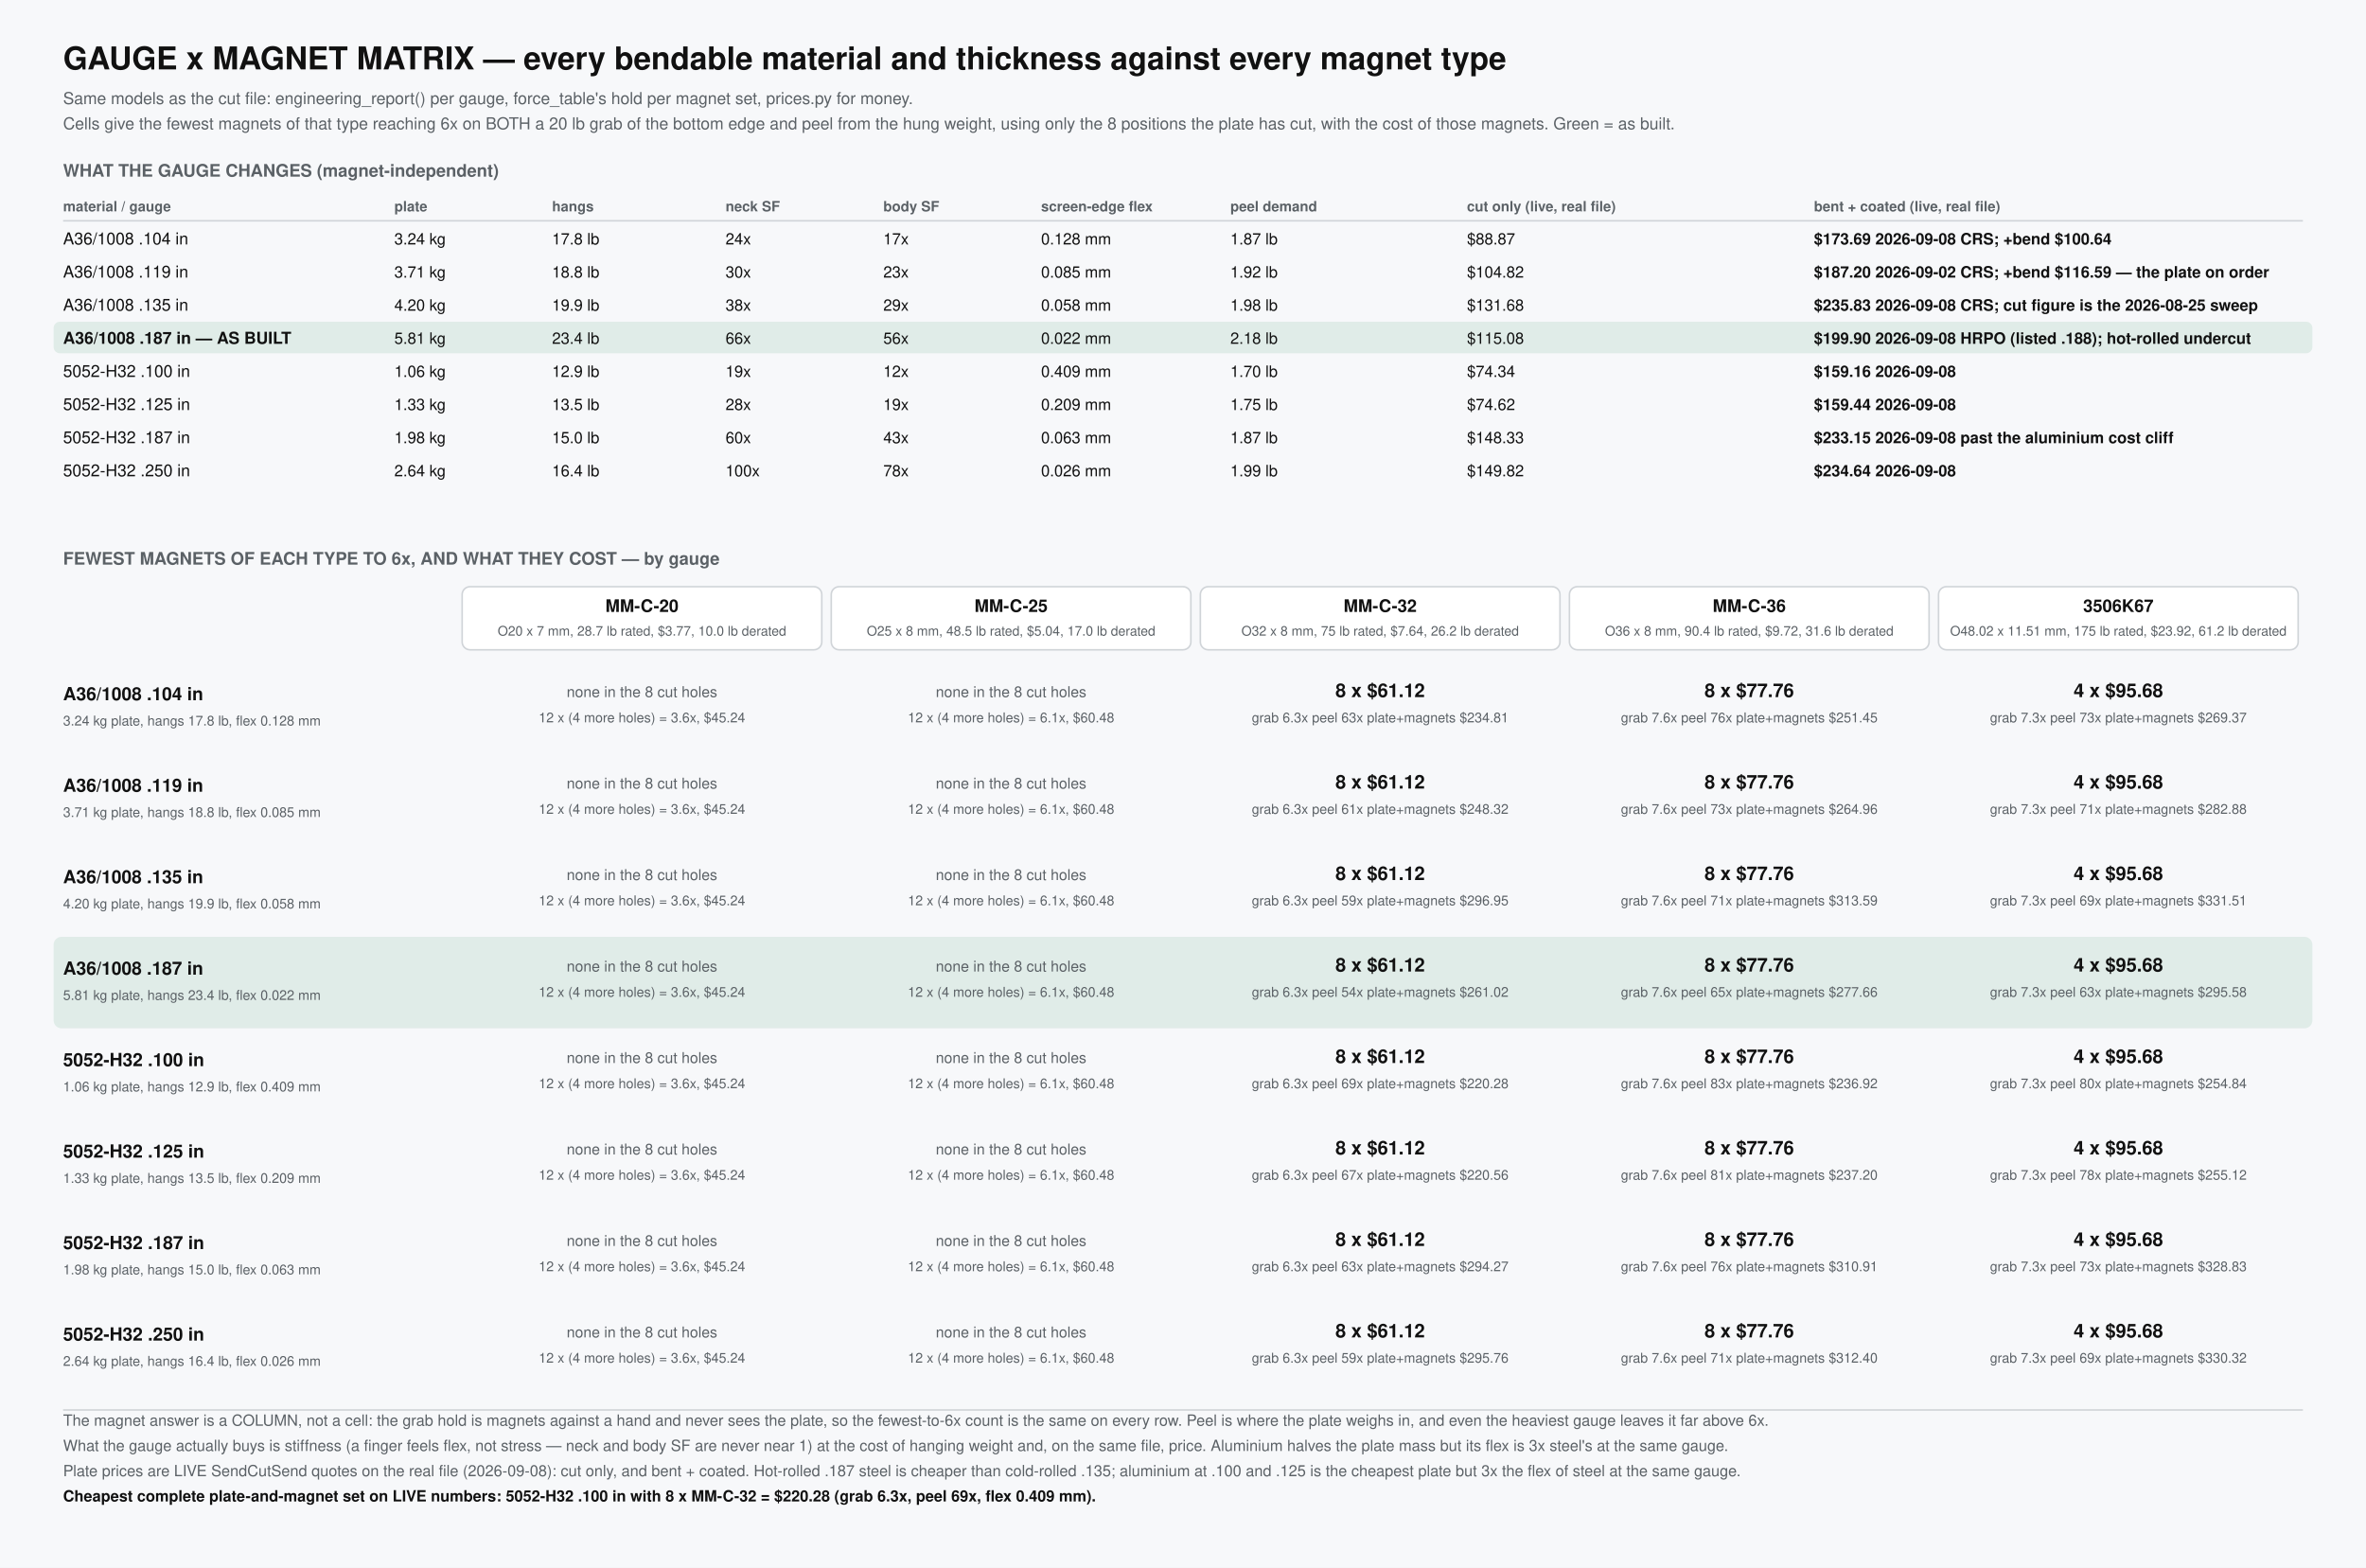
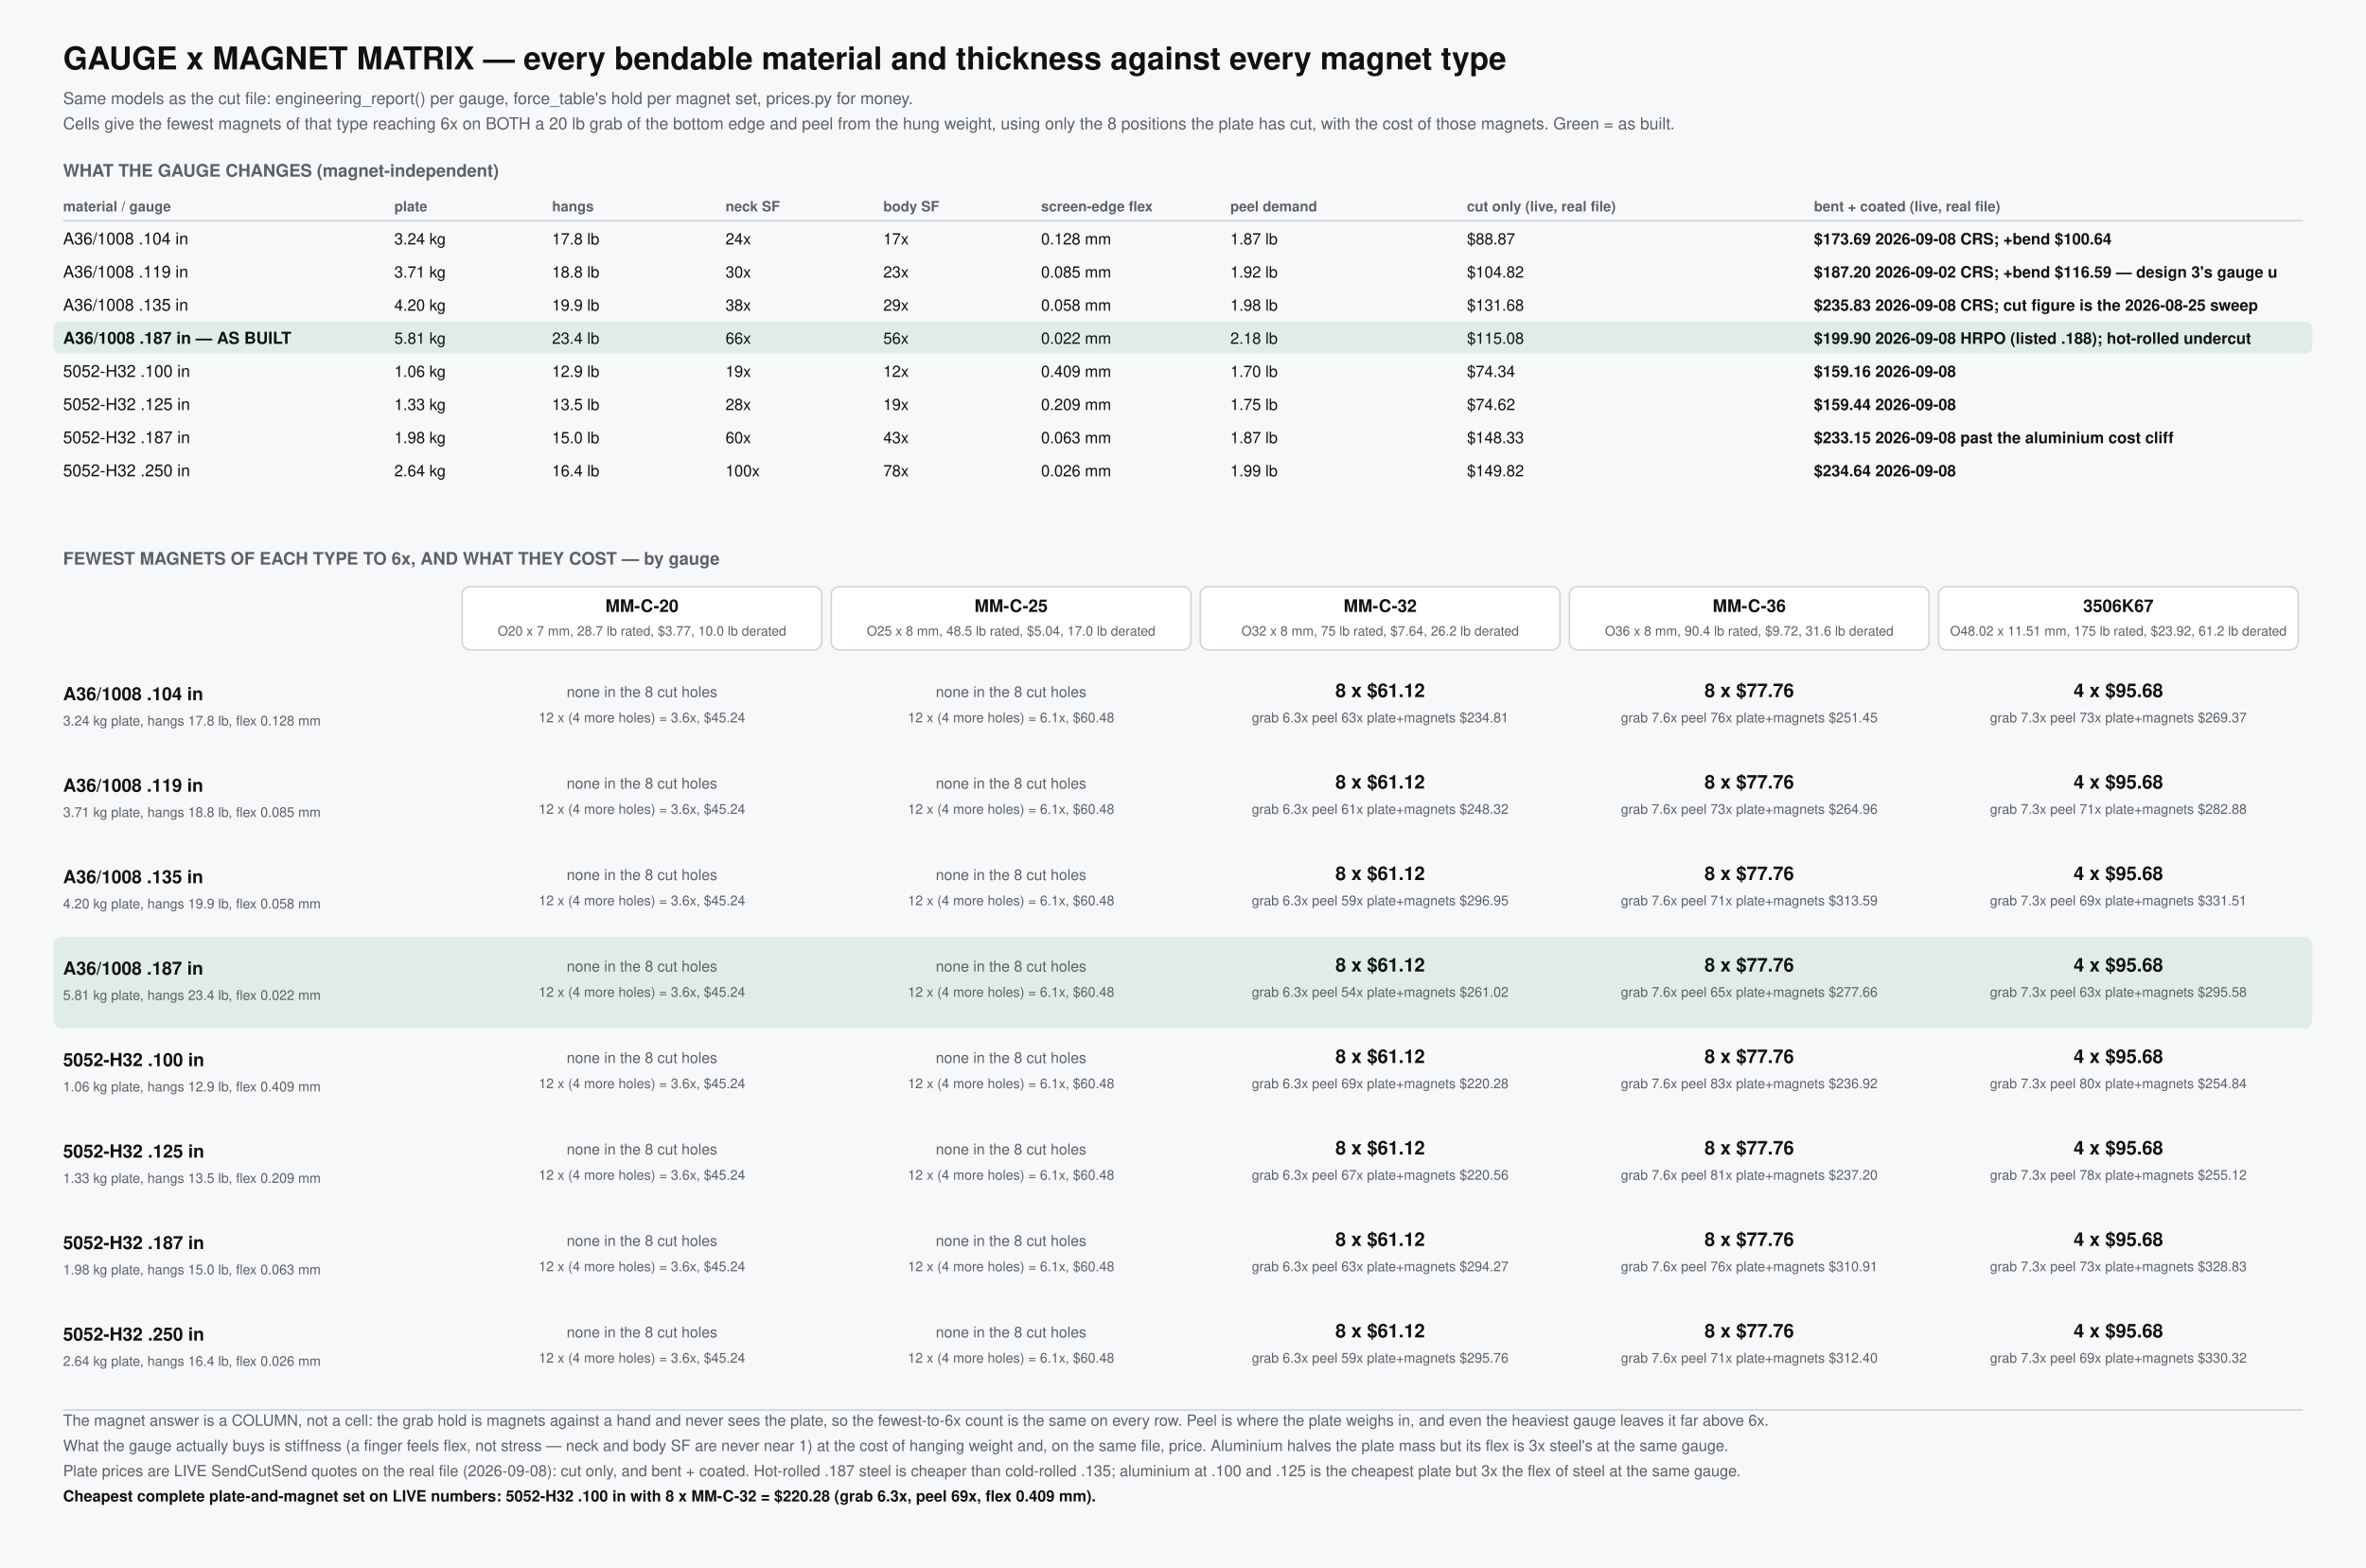
<svg xmlns="http://www.w3.org/2000/svg" width="1500" height="994" viewBox="0 0 1500 994">
  <rect width="1500" height="994" fill="#f7f8fa" />
  <text x="40.0" y="44.0" font-family="Helvetica, Arial, sans-serif" font-size="20" text-anchor="start" fill="#111" font-weight="bold">GAUGE x MAGNET MATRIX — every bendable material and thickness against every magnet type</text>
  <text x="40.0" y="66.0" font-family="Helvetica, Arial, sans-serif" font-size="10.5" text-anchor="start" fill="#5b6166" font-weight="normal">Same models as the cut file: engineering_report() per gauge, force_table's hold per magnet set, prices.py for money.</text>
  <text x="40.0" y="82.0" font-family="Helvetica, Arial, sans-serif" font-size="10.5" text-anchor="start" fill="#5b6166" font-weight="normal">Cells give the fewest magnets of that type reaching 6x on BOTH a 20 lb grab of the bottom edge and peel from the hung weight, using only the 8 positions the plate has cut, with the cost of those magnets. Green = as built.</text>
  <text x="40.0" y="112.0" font-family="Helvetica, Arial, sans-serif" font-size="11" text-anchor="start" fill="#5b6166" font-weight="bold">WHAT THE GAUGE CHANGES (magnet-independent)</text>
  <text x="40.0" y="134.0" font-family="Helvetica, Arial, sans-serif" font-size="9" text-anchor="start" fill="#5b6166" font-weight="bold">material / gauge</text>
  <text x="250.0" y="134.0" font-family="Helvetica, Arial, sans-serif" font-size="9" text-anchor="start" fill="#5b6166" font-weight="bold">plate</text>
  <text x="350.0" y="134.0" font-family="Helvetica, Arial, sans-serif" font-size="9" text-anchor="start" fill="#5b6166" font-weight="bold">hangs</text>
  <text x="460.0" y="134.0" font-family="Helvetica, Arial, sans-serif" font-size="9" text-anchor="start" fill="#5b6166" font-weight="bold">neck SF</text>
  <text x="560.0" y="134.0" font-family="Helvetica, Arial, sans-serif" font-size="9" text-anchor="start" fill="#5b6166" font-weight="bold">body SF</text>
  <text x="660.0" y="134.0" font-family="Helvetica, Arial, sans-serif" font-size="9" text-anchor="start" fill="#5b6166" font-weight="bold">screen-edge flex</text>
  <text x="780.0" y="134.0" font-family="Helvetica, Arial, sans-serif" font-size="9" text-anchor="start" fill="#5b6166" font-weight="bold">peel demand</text>
  <text x="930.0" y="134.0" font-family="Helvetica, Arial, sans-serif" font-size="9" text-anchor="start" fill="#5b6166" font-weight="bold">cut only (live, real file)</text>
  <text x="1150.0" y="134.0" font-family="Helvetica, Arial, sans-serif" font-size="9" text-anchor="start" fill="#5b6166" font-weight="bold">bent + coated (live, real file)</text>
  <line x1="40" y1="140" x2="1460" y2="140" stroke="#d0d4d8" />
  <text x="40.0" y="155.0" font-family="Helvetica, Arial, sans-serif" font-size="10.5" text-anchor="start" fill="#111" font-weight="normal">A36/1008 .104 in</text>
  <text x="250.0" y="155.0" font-family="Helvetica, Arial, sans-serif" font-size="10" text-anchor="start" fill="#111" font-weight="normal">3.24 kg</text>
  <text x="350.0" y="155.0" font-family="Helvetica, Arial, sans-serif" font-size="10" text-anchor="start" fill="#111" font-weight="normal">17.8 lb</text>
  <text x="460.0" y="155.0" font-family="Helvetica, Arial, sans-serif" font-size="10" text-anchor="start" fill="#111" font-weight="normal">24x</text>
  <text x="560.0" y="155.0" font-family="Helvetica, Arial, sans-serif" font-size="10" text-anchor="start" fill="#111" font-weight="normal">17x</text>
  <text x="660.0" y="155.0" font-family="Helvetica, Arial, sans-serif" font-size="10" text-anchor="start" fill="#111" font-weight="normal">0.128 mm</text>
  <text x="780.0" y="155.0" font-family="Helvetica, Arial, sans-serif" font-size="10" text-anchor="start" fill="#111" font-weight="normal">1.87 lb</text>
  <text x="930.0" y="155.0" font-family="Helvetica, Arial, sans-serif" font-size="10" text-anchor="start" fill="#111" font-weight="normal">$88.87</text>
  <text x="1150.0" y="155.0" font-family="Helvetica, Arial, sans-serif" font-size="10" text-anchor="start" fill="#111" font-weight="bold">$173.69  2026-09-08  CRS; +bend $100.64</text>
  <text x="40.0" y="176.0" font-family="Helvetica, Arial, sans-serif" font-size="10.5" text-anchor="start" fill="#111" font-weight="normal">A36/1008 .119 in</text>
  <text x="250.0" y="176.0" font-family="Helvetica, Arial, sans-serif" font-size="10" text-anchor="start" fill="#111" font-weight="normal">3.71 kg</text>
  <text x="350.0" y="176.0" font-family="Helvetica, Arial, sans-serif" font-size="10" text-anchor="start" fill="#111" font-weight="normal">18.8 lb</text>
  <text x="460.0" y="176.0" font-family="Helvetica, Arial, sans-serif" font-size="10" text-anchor="start" fill="#111" font-weight="normal">30x</text>
  <text x="560.0" y="176.0" font-family="Helvetica, Arial, sans-serif" font-size="10" text-anchor="start" fill="#111" font-weight="normal">23x</text>
  <text x="660.0" y="176.0" font-family="Helvetica, Arial, sans-serif" font-size="10" text-anchor="start" fill="#111" font-weight="normal">0.085 mm</text>
  <text x="780.0" y="176.0" font-family="Helvetica, Arial, sans-serif" font-size="10" text-anchor="start" fill="#111" font-weight="normal">1.92 lb</text>
  <text x="930.0" y="176.0" font-family="Helvetica, Arial, sans-serif" font-size="10" text-anchor="start" fill="#111" font-weight="normal">$104.82</text>
-   <text x="1150.0" y="176.0" font-family="Helvetica, Arial, sans-serif" font-size="10" text-anchor="start" fill="#111" font-weight="bold">$187.20  2026-09-02  CRS; +bend $116.59 — the plate on order</text>
+   <text x="1150.0" y="176.0" font-family="Helvetica, Arial, sans-serif" font-size="10" text-anchor="start" fill="#111" font-weight="bold">$187.20  2026-09-02  CRS; +bend $116.59 — design 3's gauge u</text>
  <text x="40.0" y="197.0" font-family="Helvetica, Arial, sans-serif" font-size="10.5" text-anchor="start" fill="#111" font-weight="normal">A36/1008 .135 in</text>
  <text x="250.0" y="197.0" font-family="Helvetica, Arial, sans-serif" font-size="10" text-anchor="start" fill="#111" font-weight="normal">4.20 kg</text>
  <text x="350.0" y="197.0" font-family="Helvetica, Arial, sans-serif" font-size="10" text-anchor="start" fill="#111" font-weight="normal">19.9 lb</text>
  <text x="460.0" y="197.0" font-family="Helvetica, Arial, sans-serif" font-size="10" text-anchor="start" fill="#111" font-weight="normal">38x</text>
  <text x="560.0" y="197.0" font-family="Helvetica, Arial, sans-serif" font-size="10" text-anchor="start" fill="#111" font-weight="normal">29x</text>
  <text x="660.0" y="197.0" font-family="Helvetica, Arial, sans-serif" font-size="10" text-anchor="start" fill="#111" font-weight="normal">0.058 mm</text>
  <text x="780.0" y="197.0" font-family="Helvetica, Arial, sans-serif" font-size="10" text-anchor="start" fill="#111" font-weight="normal">1.98 lb</text>
  <text x="930.0" y="197.0" font-family="Helvetica, Arial, sans-serif" font-size="10" text-anchor="start" fill="#111" font-weight="normal">$131.68</text>
  <text x="1150.0" y="197.0" font-family="Helvetica, Arial, sans-serif" font-size="10" text-anchor="start" fill="#111" font-weight="bold">$235.83  2026-09-08  CRS; cut figure is the 2026-08-25 sweep</text>
  <rect x="34" y="204" width="1432" height="20" rx="4" fill="#0b7a4b" fill-opacity="0.1" />
  <text x="40.0" y="218.0" font-family="Helvetica, Arial, sans-serif" font-size="10.5" text-anchor="start" fill="#111" font-weight="bold">A36/1008 .187 in — AS BUILT</text>
  <text x="250.0" y="218.0" font-family="Helvetica, Arial, sans-serif" font-size="10" text-anchor="start" fill="#111" font-weight="normal">5.81 kg</text>
  <text x="350.0" y="218.0" font-family="Helvetica, Arial, sans-serif" font-size="10" text-anchor="start" fill="#111" font-weight="normal">23.4 lb</text>
  <text x="460.0" y="218.0" font-family="Helvetica, Arial, sans-serif" font-size="10" text-anchor="start" fill="#111" font-weight="normal">66x</text>
  <text x="560.0" y="218.0" font-family="Helvetica, Arial, sans-serif" font-size="10" text-anchor="start" fill="#111" font-weight="normal">56x</text>
  <text x="660.0" y="218.0" font-family="Helvetica, Arial, sans-serif" font-size="10" text-anchor="start" fill="#111" font-weight="normal">0.022 mm</text>
  <text x="780.0" y="218.0" font-family="Helvetica, Arial, sans-serif" font-size="10" text-anchor="start" fill="#111" font-weight="normal">2.18 lb</text>
  <text x="930.0" y="218.0" font-family="Helvetica, Arial, sans-serif" font-size="10" text-anchor="start" fill="#111" font-weight="normal">$115.08</text>
  <text x="1150.0" y="218.0" font-family="Helvetica, Arial, sans-serif" font-size="10" text-anchor="start" fill="#111" font-weight="bold">$199.90  2026-09-08  HRPO (listed .188); hot-rolled undercut</text>
  <text x="40.0" y="239.0" font-family="Helvetica, Arial, sans-serif" font-size="10.5" text-anchor="start" fill="#111" font-weight="normal">5052-H32 .100 in</text>
  <text x="250.0" y="239.0" font-family="Helvetica, Arial, sans-serif" font-size="10" text-anchor="start" fill="#111" font-weight="normal">1.06 kg</text>
  <text x="350.0" y="239.0" font-family="Helvetica, Arial, sans-serif" font-size="10" text-anchor="start" fill="#111" font-weight="normal">12.9 lb</text>
  <text x="460.0" y="239.0" font-family="Helvetica, Arial, sans-serif" font-size="10" text-anchor="start" fill="#111" font-weight="normal">19x</text>
  <text x="560.0" y="239.0" font-family="Helvetica, Arial, sans-serif" font-size="10" text-anchor="start" fill="#111" font-weight="normal">12x</text>
  <text x="660.0" y="239.0" font-family="Helvetica, Arial, sans-serif" font-size="10" text-anchor="start" fill="#111" font-weight="normal">0.409 mm</text>
  <text x="780.0" y="239.0" font-family="Helvetica, Arial, sans-serif" font-size="10" text-anchor="start" fill="#111" font-weight="normal">1.70 lb</text>
  <text x="930.0" y="239.0" font-family="Helvetica, Arial, sans-serif" font-size="10" text-anchor="start" fill="#111" font-weight="normal">$74.34</text>
  <text x="1150.0" y="239.0" font-family="Helvetica, Arial, sans-serif" font-size="10" text-anchor="start" fill="#111" font-weight="bold">$159.16  2026-09-08  </text>
  <text x="40.0" y="260.0" font-family="Helvetica, Arial, sans-serif" font-size="10.5" text-anchor="start" fill="#111" font-weight="normal">5052-H32 .125 in</text>
  <text x="250.0" y="260.0" font-family="Helvetica, Arial, sans-serif" font-size="10" text-anchor="start" fill="#111" font-weight="normal">1.33 kg</text>
  <text x="350.0" y="260.0" font-family="Helvetica, Arial, sans-serif" font-size="10" text-anchor="start" fill="#111" font-weight="normal">13.5 lb</text>
  <text x="460.0" y="260.0" font-family="Helvetica, Arial, sans-serif" font-size="10" text-anchor="start" fill="#111" font-weight="normal">28x</text>
  <text x="560.0" y="260.0" font-family="Helvetica, Arial, sans-serif" font-size="10" text-anchor="start" fill="#111" font-weight="normal">19x</text>
  <text x="660.0" y="260.0" font-family="Helvetica, Arial, sans-serif" font-size="10" text-anchor="start" fill="#111" font-weight="normal">0.209 mm</text>
  <text x="780.0" y="260.0" font-family="Helvetica, Arial, sans-serif" font-size="10" text-anchor="start" fill="#111" font-weight="normal">1.75 lb</text>
  <text x="930.0" y="260.0" font-family="Helvetica, Arial, sans-serif" font-size="10" text-anchor="start" fill="#111" font-weight="normal">$74.62</text>
  <text x="1150.0" y="260.0" font-family="Helvetica, Arial, sans-serif" font-size="10" text-anchor="start" fill="#111" font-weight="bold">$159.44  2026-09-08  </text>
  <text x="40.0" y="281.0" font-family="Helvetica, Arial, sans-serif" font-size="10.5" text-anchor="start" fill="#111" font-weight="normal">5052-H32 .187 in</text>
  <text x="250.0" y="281.0" font-family="Helvetica, Arial, sans-serif" font-size="10" text-anchor="start" fill="#111" font-weight="normal">1.98 kg</text>
  <text x="350.0" y="281.0" font-family="Helvetica, Arial, sans-serif" font-size="10" text-anchor="start" fill="#111" font-weight="normal">15.0 lb</text>
  <text x="460.0" y="281.0" font-family="Helvetica, Arial, sans-serif" font-size="10" text-anchor="start" fill="#111" font-weight="normal">60x</text>
  <text x="560.0" y="281.0" font-family="Helvetica, Arial, sans-serif" font-size="10" text-anchor="start" fill="#111" font-weight="normal">43x</text>
  <text x="660.0" y="281.0" font-family="Helvetica, Arial, sans-serif" font-size="10" text-anchor="start" fill="#111" font-weight="normal">0.063 mm</text>
  <text x="780.0" y="281.0" font-family="Helvetica, Arial, sans-serif" font-size="10" text-anchor="start" fill="#111" font-weight="normal">1.87 lb</text>
  <text x="930.0" y="281.0" font-family="Helvetica, Arial, sans-serif" font-size="10" text-anchor="start" fill="#111" font-weight="normal">$148.33</text>
  <text x="1150.0" y="281.0" font-family="Helvetica, Arial, sans-serif" font-size="10" text-anchor="start" fill="#111" font-weight="bold">$233.15  2026-09-08  past the aluminium cost cliff</text>
  <text x="40.0" y="302.0" font-family="Helvetica, Arial, sans-serif" font-size="10.5" text-anchor="start" fill="#111" font-weight="normal">5052-H32 .250 in</text>
  <text x="250.0" y="302.0" font-family="Helvetica, Arial, sans-serif" font-size="10" text-anchor="start" fill="#111" font-weight="normal">2.64 kg</text>
  <text x="350.0" y="302.0" font-family="Helvetica, Arial, sans-serif" font-size="10" text-anchor="start" fill="#111" font-weight="normal">16.4 lb</text>
  <text x="460.0" y="302.0" font-family="Helvetica, Arial, sans-serif" font-size="10" text-anchor="start" fill="#111" font-weight="normal">100x</text>
  <text x="560.0" y="302.0" font-family="Helvetica, Arial, sans-serif" font-size="10" text-anchor="start" fill="#111" font-weight="normal">78x</text>
  <text x="660.0" y="302.0" font-family="Helvetica, Arial, sans-serif" font-size="10" text-anchor="start" fill="#111" font-weight="normal">0.026 mm</text>
  <text x="780.0" y="302.0" font-family="Helvetica, Arial, sans-serif" font-size="10" text-anchor="start" fill="#111" font-weight="normal">1.99 lb</text>
  <text x="930.0" y="302.0" font-family="Helvetica, Arial, sans-serif" font-size="10" text-anchor="start" fill="#111" font-weight="normal">$149.82</text>
  <text x="1150.0" y="302.0" font-family="Helvetica, Arial, sans-serif" font-size="10" text-anchor="start" fill="#111" font-weight="bold">$234.64  2026-09-08  </text>
  <text x="40.0" y="358.0" font-family="Helvetica, Arial, sans-serif" font-size="11" text-anchor="start" fill="#5b6166" font-weight="bold">FEWEST MAGNETS OF EACH TYPE TO 6x, AND WHAT THEY COST — by gauge</text>
  <rect x="293.0" y="372" width="228.0" height="40" rx="5" fill="#fff" stroke="#d0d4d8" />
  <text x="407.0" y="388.0" font-family="Helvetica, Arial, sans-serif" font-size="11" text-anchor="middle" fill="#111" font-weight="bold">MM-C-20</text>
  <text x="407.0" y="403.0" font-family="Helvetica, Arial, sans-serif" font-size="8.4" text-anchor="middle" fill="#5b6166" font-weight="normal">O20 x 7 mm, 28.7 lb rated, $3.77, 10.0 lb derated</text>
  <rect x="527.0" y="372" width="228.0" height="40" rx="5" fill="#fff" stroke="#d0d4d8" />
  <text x="641.0" y="388.0" font-family="Helvetica, Arial, sans-serif" font-size="11" text-anchor="middle" fill="#111" font-weight="bold">MM-C-25</text>
  <text x="641.0" y="403.0" font-family="Helvetica, Arial, sans-serif" font-size="8.4" text-anchor="middle" fill="#5b6166" font-weight="normal">O25 x 8 mm, 48.5 lb rated, $5.04, 17.0 lb derated</text>
  <rect x="761.0" y="372" width="228.0" height="40" rx="5" fill="#fff" stroke="#d0d4d8" />
  <text x="875.0" y="388.0" font-family="Helvetica, Arial, sans-serif" font-size="11" text-anchor="middle" fill="#111" font-weight="bold">MM-C-32</text>
  <text x="875.0" y="403.0" font-family="Helvetica, Arial, sans-serif" font-size="8.4" text-anchor="middle" fill="#5b6166" font-weight="normal">O32 x 8 mm, 75 lb rated, $7.64, 26.2 lb derated</text>
  <rect x="995.0" y="372" width="228.0" height="40" rx="5" fill="#fff" stroke="#d0d4d8" />
  <text x="1109.0" y="388.0" font-family="Helvetica, Arial, sans-serif" font-size="11" text-anchor="middle" fill="#111" font-weight="bold">MM-C-36</text>
  <text x="1109.0" y="403.0" font-family="Helvetica, Arial, sans-serif" font-size="8.4" text-anchor="middle" fill="#5b6166" font-weight="normal">O36 x 8 mm, 90.4 lb rated, $9.72, 31.6 lb derated</text>
  <rect x="1229.0" y="372" width="228.0" height="40" rx="5" fill="#fff" stroke="#d0d4d8" />
  <text x="1343.0" y="388.0" font-family="Helvetica, Arial, sans-serif" font-size="11" text-anchor="middle" fill="#111" font-weight="bold">3506K67</text>
  <text x="1343.0" y="403.0" font-family="Helvetica, Arial, sans-serif" font-size="8.4" text-anchor="middle" fill="#5b6166" font-weight="normal">O48.02 x 11.51 mm, 175 lb rated, $23.92, 61.2 lb derated</text>
  <text x="40.0" y="444.0" font-family="Helvetica, Arial, sans-serif" font-size="11.5" text-anchor="start" fill="#111" font-weight="bold">A36/1008 .104 in</text>
  <text x="40.0" y="460.0" font-family="Helvetica, Arial, sans-serif" font-size="8.6" text-anchor="start" fill="#5b6166" font-weight="normal">3.24 kg plate, hangs 17.8 lb, flex 0.128 mm</text>
  <text x="407.0" y="442.0" font-family="Helvetica, Arial, sans-serif" font-size="9.5" text-anchor="middle" fill="#5b6166" font-weight="normal">none in the 8 cut holes</text>
  <text x="407.0" y="458.0" font-family="Helvetica, Arial, sans-serif" font-size="8.6" text-anchor="middle" fill="#5b6166" font-weight="normal">12 x (4 more holes) = 3.6x, $45.24</text>
  <text x="641.0" y="442.0" font-family="Helvetica, Arial, sans-serif" font-size="9.5" text-anchor="middle" fill="#5b6166" font-weight="normal">none in the 8 cut holes</text>
  <text x="641.0" y="458.0" font-family="Helvetica, Arial, sans-serif" font-size="8.6" text-anchor="middle" fill="#5b6166" font-weight="normal">12 x (4 more holes) = 6.1x, $60.48</text>
  <text x="875.0" y="442.0" font-family="Helvetica, Arial, sans-serif" font-size="12" text-anchor="middle" fill="#111" font-weight="bold">8 x  $61.12</text>
  <text x="875.0" y="458.0" font-family="Helvetica, Arial, sans-serif" font-size="8.6" text-anchor="middle" fill="#5b6166" font-weight="normal">grab 6.3x  peel 63x  plate+magnets $234.81</text>
  <text x="1109.0" y="442.0" font-family="Helvetica, Arial, sans-serif" font-size="12" text-anchor="middle" fill="#111" font-weight="bold">8 x  $77.76</text>
  <text x="1109.0" y="458.0" font-family="Helvetica, Arial, sans-serif" font-size="8.6" text-anchor="middle" fill="#5b6166" font-weight="normal">grab 7.6x  peel 76x  plate+magnets $251.45</text>
  <text x="1343.0" y="442.0" font-family="Helvetica, Arial, sans-serif" font-size="12" text-anchor="middle" fill="#111" font-weight="bold">4 x  $95.68</text>
  <text x="1343.0" y="458.0" font-family="Helvetica, Arial, sans-serif" font-size="8.6" text-anchor="middle" fill="#5b6166" font-weight="normal">grab 7.3x  peel 73x  plate+magnets $269.37</text>
  <text x="40.0" y="502.0" font-family="Helvetica, Arial, sans-serif" font-size="11.5" text-anchor="start" fill="#111" font-weight="bold">A36/1008 .119 in</text>
  <text x="40.0" y="518.0" font-family="Helvetica, Arial, sans-serif" font-size="8.6" text-anchor="start" fill="#5b6166" font-weight="normal">3.71 kg plate, hangs 18.8 lb, flex 0.085 mm</text>
  <text x="407.0" y="500.0" font-family="Helvetica, Arial, sans-serif" font-size="9.5" text-anchor="middle" fill="#5b6166" font-weight="normal">none in the 8 cut holes</text>
  <text x="407.0" y="516.0" font-family="Helvetica, Arial, sans-serif" font-size="8.6" text-anchor="middle" fill="#5b6166" font-weight="normal">12 x (4 more holes) = 3.6x, $45.24</text>
  <text x="641.0" y="500.0" font-family="Helvetica, Arial, sans-serif" font-size="9.5" text-anchor="middle" fill="#5b6166" font-weight="normal">none in the 8 cut holes</text>
  <text x="641.0" y="516.0" font-family="Helvetica, Arial, sans-serif" font-size="8.6" text-anchor="middle" fill="#5b6166" font-weight="normal">12 x (4 more holes) = 6.1x, $60.48</text>
  <text x="875.0" y="500.0" font-family="Helvetica, Arial, sans-serif" font-size="12" text-anchor="middle" fill="#111" font-weight="bold">8 x  $61.12</text>
  <text x="875.0" y="516.0" font-family="Helvetica, Arial, sans-serif" font-size="8.6" text-anchor="middle" fill="#5b6166" font-weight="normal">grab 6.3x  peel 61x  plate+magnets $248.32</text>
  <text x="1109.0" y="500.0" font-family="Helvetica, Arial, sans-serif" font-size="12" text-anchor="middle" fill="#111" font-weight="bold">8 x  $77.76</text>
  <text x="1109.0" y="516.0" font-family="Helvetica, Arial, sans-serif" font-size="8.6" text-anchor="middle" fill="#5b6166" font-weight="normal">grab 7.6x  peel 73x  plate+magnets $264.96</text>
  <text x="1343.0" y="500.0" font-family="Helvetica, Arial, sans-serif" font-size="12" text-anchor="middle" fill="#111" font-weight="bold">4 x  $95.68</text>
  <text x="1343.0" y="516.0" font-family="Helvetica, Arial, sans-serif" font-size="8.6" text-anchor="middle" fill="#5b6166" font-weight="normal">grab 7.3x  peel 71x  plate+magnets $282.88</text>
  <text x="40.0" y="560.0" font-family="Helvetica, Arial, sans-serif" font-size="11.5" text-anchor="start" fill="#111" font-weight="bold">A36/1008 .135 in</text>
  <text x="40.0" y="576.0" font-family="Helvetica, Arial, sans-serif" font-size="8.6" text-anchor="start" fill="#5b6166" font-weight="normal">4.20 kg plate, hangs 19.9 lb, flex 0.058 mm</text>
  <text x="407.0" y="558.0" font-family="Helvetica, Arial, sans-serif" font-size="9.5" text-anchor="middle" fill="#5b6166" font-weight="normal">none in the 8 cut holes</text>
  <text x="407.0" y="574.0" font-family="Helvetica, Arial, sans-serif" font-size="8.6" text-anchor="middle" fill="#5b6166" font-weight="normal">12 x (4 more holes) = 3.6x, $45.24</text>
  <text x="641.0" y="558.0" font-family="Helvetica, Arial, sans-serif" font-size="9.5" text-anchor="middle" fill="#5b6166" font-weight="normal">none in the 8 cut holes</text>
  <text x="641.0" y="574.0" font-family="Helvetica, Arial, sans-serif" font-size="8.6" text-anchor="middle" fill="#5b6166" font-weight="normal">12 x (4 more holes) = 6.1x, $60.48</text>
  <text x="875.0" y="558.0" font-family="Helvetica, Arial, sans-serif" font-size="12" text-anchor="middle" fill="#111" font-weight="bold">8 x  $61.12</text>
  <text x="875.0" y="574.0" font-family="Helvetica, Arial, sans-serif" font-size="8.6" text-anchor="middle" fill="#5b6166" font-weight="normal">grab 6.3x  peel 59x  plate+magnets $296.95</text>
  <text x="1109.0" y="558.0" font-family="Helvetica, Arial, sans-serif" font-size="12" text-anchor="middle" fill="#111" font-weight="bold">8 x  $77.76</text>
  <text x="1109.0" y="574.0" font-family="Helvetica, Arial, sans-serif" font-size="8.6" text-anchor="middle" fill="#5b6166" font-weight="normal">grab 7.6x  peel 71x  plate+magnets $313.59</text>
  <text x="1343.0" y="558.0" font-family="Helvetica, Arial, sans-serif" font-size="12" text-anchor="middle" fill="#111" font-weight="bold">4 x  $95.68</text>
  <text x="1343.0" y="574.0" font-family="Helvetica, Arial, sans-serif" font-size="8.6" text-anchor="middle" fill="#5b6166" font-weight="normal">grab 7.3x  peel 69x  plate+magnets $331.51</text>
  <rect x="34" y="594" width="1432" height="58" rx="5" fill="#0b7a4b" fill-opacity="0.1" />
  <text x="40.0" y="618.0" font-family="Helvetica, Arial, sans-serif" font-size="11.5" text-anchor="start" fill="#111" font-weight="bold">A36/1008 .187 in</text>
  <text x="40.0" y="634.0" font-family="Helvetica, Arial, sans-serif" font-size="8.6" text-anchor="start" fill="#5b6166" font-weight="normal">5.81 kg plate, hangs 23.4 lb, flex 0.022 mm</text>
  <text x="407.0" y="616.0" font-family="Helvetica, Arial, sans-serif" font-size="9.5" text-anchor="middle" fill="#5b6166" font-weight="normal">none in the 8 cut holes</text>
  <text x="407.0" y="632.0" font-family="Helvetica, Arial, sans-serif" font-size="8.6" text-anchor="middle" fill="#5b6166" font-weight="normal">12 x (4 more holes) = 3.6x, $45.24</text>
  <text x="641.0" y="616.0" font-family="Helvetica, Arial, sans-serif" font-size="9.5" text-anchor="middle" fill="#5b6166" font-weight="normal">none in the 8 cut holes</text>
  <text x="641.0" y="632.0" font-family="Helvetica, Arial, sans-serif" font-size="8.6" text-anchor="middle" fill="#5b6166" font-weight="normal">12 x (4 more holes) = 6.1x, $60.48</text>
  <text x="875.0" y="616.0" font-family="Helvetica, Arial, sans-serif" font-size="12" text-anchor="middle" fill="#111" font-weight="bold">8 x  $61.12</text>
  <text x="875.0" y="632.0" font-family="Helvetica, Arial, sans-serif" font-size="8.6" text-anchor="middle" fill="#5b6166" font-weight="normal">grab 6.3x  peel 54x  plate+magnets $261.02</text>
  <text x="1109.0" y="616.0" font-family="Helvetica, Arial, sans-serif" font-size="12" text-anchor="middle" fill="#111" font-weight="bold">8 x  $77.76</text>
  <text x="1109.0" y="632.0" font-family="Helvetica, Arial, sans-serif" font-size="8.6" text-anchor="middle" fill="#5b6166" font-weight="normal">grab 7.6x  peel 65x  plate+magnets $277.66</text>
  <text x="1343.0" y="616.0" font-family="Helvetica, Arial, sans-serif" font-size="12" text-anchor="middle" fill="#111" font-weight="bold">4 x  $95.68</text>
  <text x="1343.0" y="632.0" font-family="Helvetica, Arial, sans-serif" font-size="8.6" text-anchor="middle" fill="#5b6166" font-weight="normal">grab 7.3x  peel 63x  plate+magnets $295.58</text>
  <text x="40.0" y="676.0" font-family="Helvetica, Arial, sans-serif" font-size="11.5" text-anchor="start" fill="#111" font-weight="bold">5052-H32 .100 in</text>
  <text x="40.0" y="692.0" font-family="Helvetica, Arial, sans-serif" font-size="8.6" text-anchor="start" fill="#5b6166" font-weight="normal">1.06 kg plate, hangs 12.9 lb, flex 0.409 mm</text>
  <text x="407.0" y="674.0" font-family="Helvetica, Arial, sans-serif" font-size="9.5" text-anchor="middle" fill="#5b6166" font-weight="normal">none in the 8 cut holes</text>
  <text x="407.0" y="690.0" font-family="Helvetica, Arial, sans-serif" font-size="8.6" text-anchor="middle" fill="#5b6166" font-weight="normal">12 x (4 more holes) = 3.6x, $45.24</text>
  <text x="641.0" y="674.0" font-family="Helvetica, Arial, sans-serif" font-size="9.5" text-anchor="middle" fill="#5b6166" font-weight="normal">none in the 8 cut holes</text>
  <text x="641.0" y="690.0" font-family="Helvetica, Arial, sans-serif" font-size="8.6" text-anchor="middle" fill="#5b6166" font-weight="normal">12 x (4 more holes) = 6.1x, $60.48</text>
  <text x="875.0" y="674.0" font-family="Helvetica, Arial, sans-serif" font-size="12" text-anchor="middle" fill="#111" font-weight="bold">8 x  $61.12</text>
  <text x="875.0" y="690.0" font-family="Helvetica, Arial, sans-serif" font-size="8.6" text-anchor="middle" fill="#5b6166" font-weight="normal">grab 6.3x  peel 69x  plate+magnets $220.28</text>
  <text x="1109.0" y="674.0" font-family="Helvetica, Arial, sans-serif" font-size="12" text-anchor="middle" fill="#111" font-weight="bold">8 x  $77.76</text>
  <text x="1109.0" y="690.0" font-family="Helvetica, Arial, sans-serif" font-size="8.6" text-anchor="middle" fill="#5b6166" font-weight="normal">grab 7.6x  peel 83x  plate+magnets $236.92</text>
  <text x="1343.0" y="674.0" font-family="Helvetica, Arial, sans-serif" font-size="12" text-anchor="middle" fill="#111" font-weight="bold">4 x  $95.68</text>
  <text x="1343.0" y="690.0" font-family="Helvetica, Arial, sans-serif" font-size="8.6" text-anchor="middle" fill="#5b6166" font-weight="normal">grab 7.3x  peel 80x  plate+magnets $254.84</text>
  <text x="40.0" y="734.0" font-family="Helvetica, Arial, sans-serif" font-size="11.5" text-anchor="start" fill="#111" font-weight="bold">5052-H32 .125 in</text>
  <text x="40.0" y="750.0" font-family="Helvetica, Arial, sans-serif" font-size="8.6" text-anchor="start" fill="#5b6166" font-weight="normal">1.33 kg plate, hangs 13.5 lb, flex 0.209 mm</text>
  <text x="407.0" y="732.0" font-family="Helvetica, Arial, sans-serif" font-size="9.5" text-anchor="middle" fill="#5b6166" font-weight="normal">none in the 8 cut holes</text>
  <text x="407.0" y="748.0" font-family="Helvetica, Arial, sans-serif" font-size="8.6" text-anchor="middle" fill="#5b6166" font-weight="normal">12 x (4 more holes) = 3.6x, $45.24</text>
  <text x="641.0" y="732.0" font-family="Helvetica, Arial, sans-serif" font-size="9.5" text-anchor="middle" fill="#5b6166" font-weight="normal">none in the 8 cut holes</text>
  <text x="641.0" y="748.0" font-family="Helvetica, Arial, sans-serif" font-size="8.6" text-anchor="middle" fill="#5b6166" font-weight="normal">12 x (4 more holes) = 6.1x, $60.48</text>
  <text x="875.0" y="732.0" font-family="Helvetica, Arial, sans-serif" font-size="12" text-anchor="middle" fill="#111" font-weight="bold">8 x  $61.12</text>
  <text x="875.0" y="748.0" font-family="Helvetica, Arial, sans-serif" font-size="8.6" text-anchor="middle" fill="#5b6166" font-weight="normal">grab 6.3x  peel 67x  plate+magnets $220.56</text>
  <text x="1109.0" y="732.0" font-family="Helvetica, Arial, sans-serif" font-size="12" text-anchor="middle" fill="#111" font-weight="bold">8 x  $77.76</text>
  <text x="1109.0" y="748.0" font-family="Helvetica, Arial, sans-serif" font-size="8.6" text-anchor="middle" fill="#5b6166" font-weight="normal">grab 7.6x  peel 81x  plate+magnets $237.20</text>
  <text x="1343.0" y="732.0" font-family="Helvetica, Arial, sans-serif" font-size="12" text-anchor="middle" fill="#111" font-weight="bold">4 x  $95.68</text>
  <text x="1343.0" y="748.0" font-family="Helvetica, Arial, sans-serif" font-size="8.6" text-anchor="middle" fill="#5b6166" font-weight="normal">grab 7.3x  peel 78x  plate+magnets $255.12</text>
  <text x="40.0" y="792.0" font-family="Helvetica, Arial, sans-serif" font-size="11.5" text-anchor="start" fill="#111" font-weight="bold">5052-H32 .187 in</text>
  <text x="40.0" y="808.0" font-family="Helvetica, Arial, sans-serif" font-size="8.6" text-anchor="start" fill="#5b6166" font-weight="normal">1.98 kg plate, hangs 15.0 lb, flex 0.063 mm</text>
  <text x="407.0" y="790.0" font-family="Helvetica, Arial, sans-serif" font-size="9.5" text-anchor="middle" fill="#5b6166" font-weight="normal">none in the 8 cut holes</text>
  <text x="407.0" y="806.0" font-family="Helvetica, Arial, sans-serif" font-size="8.6" text-anchor="middle" fill="#5b6166" font-weight="normal">12 x (4 more holes) = 3.6x, $45.24</text>
  <text x="641.0" y="790.0" font-family="Helvetica, Arial, sans-serif" font-size="9.5" text-anchor="middle" fill="#5b6166" font-weight="normal">none in the 8 cut holes</text>
  <text x="641.0" y="806.0" font-family="Helvetica, Arial, sans-serif" font-size="8.6" text-anchor="middle" fill="#5b6166" font-weight="normal">12 x (4 more holes) = 6.1x, $60.48</text>
  <text x="875.0" y="790.0" font-family="Helvetica, Arial, sans-serif" font-size="12" text-anchor="middle" fill="#111" font-weight="bold">8 x  $61.12</text>
  <text x="875.0" y="806.0" font-family="Helvetica, Arial, sans-serif" font-size="8.6" text-anchor="middle" fill="#5b6166" font-weight="normal">grab 6.3x  peel 63x  plate+magnets $294.27</text>
  <text x="1109.0" y="790.0" font-family="Helvetica, Arial, sans-serif" font-size="12" text-anchor="middle" fill="#111" font-weight="bold">8 x  $77.76</text>
  <text x="1109.0" y="806.0" font-family="Helvetica, Arial, sans-serif" font-size="8.6" text-anchor="middle" fill="#5b6166" font-weight="normal">grab 7.6x  peel 76x  plate+magnets $310.91</text>
  <text x="1343.0" y="790.0" font-family="Helvetica, Arial, sans-serif" font-size="12" text-anchor="middle" fill="#111" font-weight="bold">4 x  $95.68</text>
  <text x="1343.0" y="806.0" font-family="Helvetica, Arial, sans-serif" font-size="8.6" text-anchor="middle" fill="#5b6166" font-weight="normal">grab 7.3x  peel 73x  plate+magnets $328.83</text>
  <text x="40.0" y="850.0" font-family="Helvetica, Arial, sans-serif" font-size="11.5" text-anchor="start" fill="#111" font-weight="bold">5052-H32 .250 in</text>
  <text x="40.0" y="866.0" font-family="Helvetica, Arial, sans-serif" font-size="8.6" text-anchor="start" fill="#5b6166" font-weight="normal">2.64 kg plate, hangs 16.4 lb, flex 0.026 mm</text>
  <text x="407.0" y="848.0" font-family="Helvetica, Arial, sans-serif" font-size="9.5" text-anchor="middle" fill="#5b6166" font-weight="normal">none in the 8 cut holes</text>
  <text x="407.0" y="864.0" font-family="Helvetica, Arial, sans-serif" font-size="8.6" text-anchor="middle" fill="#5b6166" font-weight="normal">12 x (4 more holes) = 3.6x, $45.24</text>
  <text x="641.0" y="848.0" font-family="Helvetica, Arial, sans-serif" font-size="9.5" text-anchor="middle" fill="#5b6166" font-weight="normal">none in the 8 cut holes</text>
  <text x="641.0" y="864.0" font-family="Helvetica, Arial, sans-serif" font-size="8.6" text-anchor="middle" fill="#5b6166" font-weight="normal">12 x (4 more holes) = 6.1x, $60.48</text>
  <text x="875.0" y="848.0" font-family="Helvetica, Arial, sans-serif" font-size="12" text-anchor="middle" fill="#111" font-weight="bold">8 x  $61.12</text>
  <text x="875.0" y="864.0" font-family="Helvetica, Arial, sans-serif" font-size="8.6" text-anchor="middle" fill="#5b6166" font-weight="normal">grab 6.3x  peel 59x  plate+magnets $295.76</text>
  <text x="1109.0" y="848.0" font-family="Helvetica, Arial, sans-serif" font-size="12" text-anchor="middle" fill="#111" font-weight="bold">8 x  $77.76</text>
  <text x="1109.0" y="864.0" font-family="Helvetica, Arial, sans-serif" font-size="8.6" text-anchor="middle" fill="#5b6166" font-weight="normal">grab 7.6x  peel 71x  plate+magnets $312.40</text>
  <text x="1343.0" y="848.0" font-family="Helvetica, Arial, sans-serif" font-size="12" text-anchor="middle" fill="#111" font-weight="bold">4 x  $95.68</text>
  <text x="1343.0" y="864.0" font-family="Helvetica, Arial, sans-serif" font-size="8.6" text-anchor="middle" fill="#5b6166" font-weight="normal">grab 7.3x  peel 69x  plate+magnets $330.32</text>
  <line x1="40" y1="894" x2="1460" y2="894" stroke="#d0d4d8" />
  <text x="40.0" y="904.0" font-family="Helvetica, Arial, sans-serif" font-size="9.8" text-anchor="start" fill="#5b6166" font-weight="normal">The magnet answer is a COLUMN, not a cell: the grab hold is magnets against a hand and never sees the plate, so the fewest-to-6x count is the same on every row. Peel is where the plate weighs in, and even the heaviest gauge leaves it far above 6x.</text>
  <text x="40.0" y="920.0" font-family="Helvetica, Arial, sans-serif" font-size="9.8" text-anchor="start" fill="#5b6166" font-weight="normal">What the gauge actually buys is stiffness (a finger feels flex, not stress — neck and body SF are never near 1) at the cost of hanging weight and, on the same file, price. Aluminium halves the plate mass but its flex is 3x steel's at the same gauge.</text>
  <text x="40.0" y="936.0" font-family="Helvetica, Arial, sans-serif" font-size="9.8" text-anchor="start" fill="#5b6166" font-weight="normal">Plate prices are LIVE SendCutSend quotes on the real file (2026-09-08): cut only, and bent + coated. Hot-rolled .187 steel is cheaper than cold-rolled .135; aluminium at .100 and .125 is the cheapest plate but 3x the flex of steel at the same gauge.</text>
  <text x="40.0" y="952.0" font-family="Helvetica, Arial, sans-serif" font-size="9.8" text-anchor="start" fill="#111" font-weight="bold">Cheapest complete plate-and-magnet set on LIVE numbers: 5052-H32 .100 in with 8 x MM-C-32 = $220.28 (grab 6.3x, peel 69x, flex 0.409 mm).</text>
</svg>
